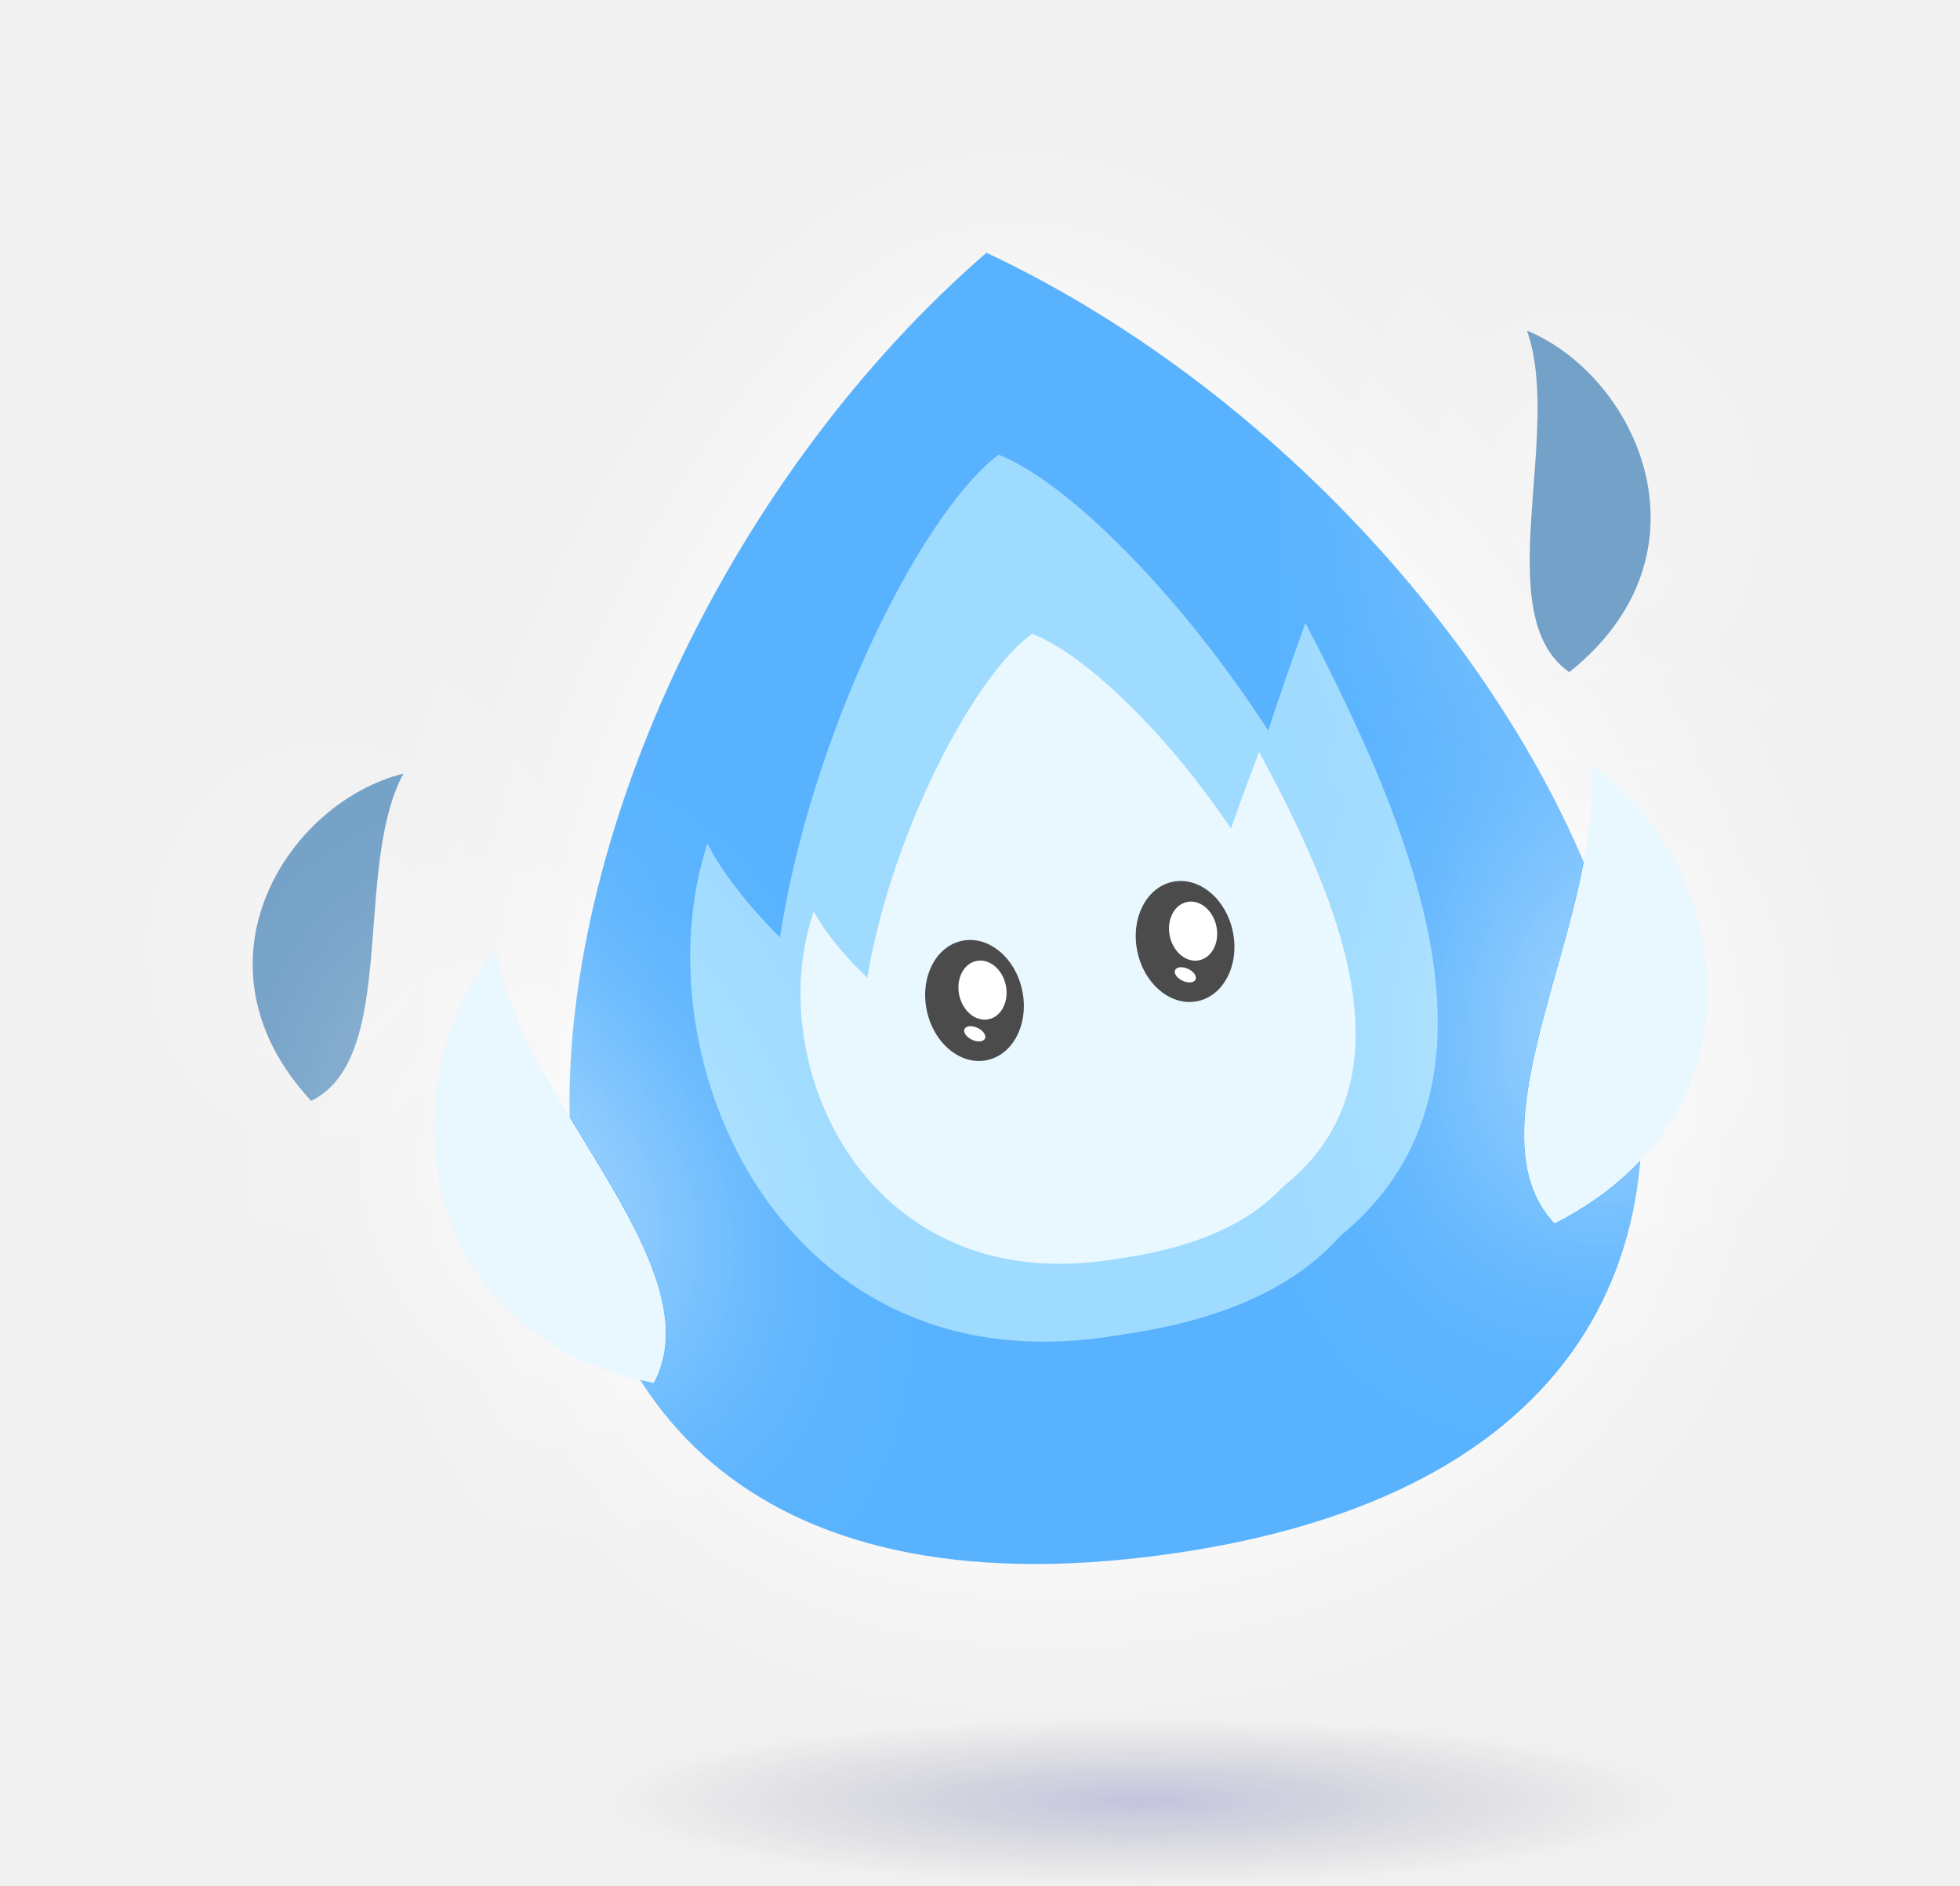
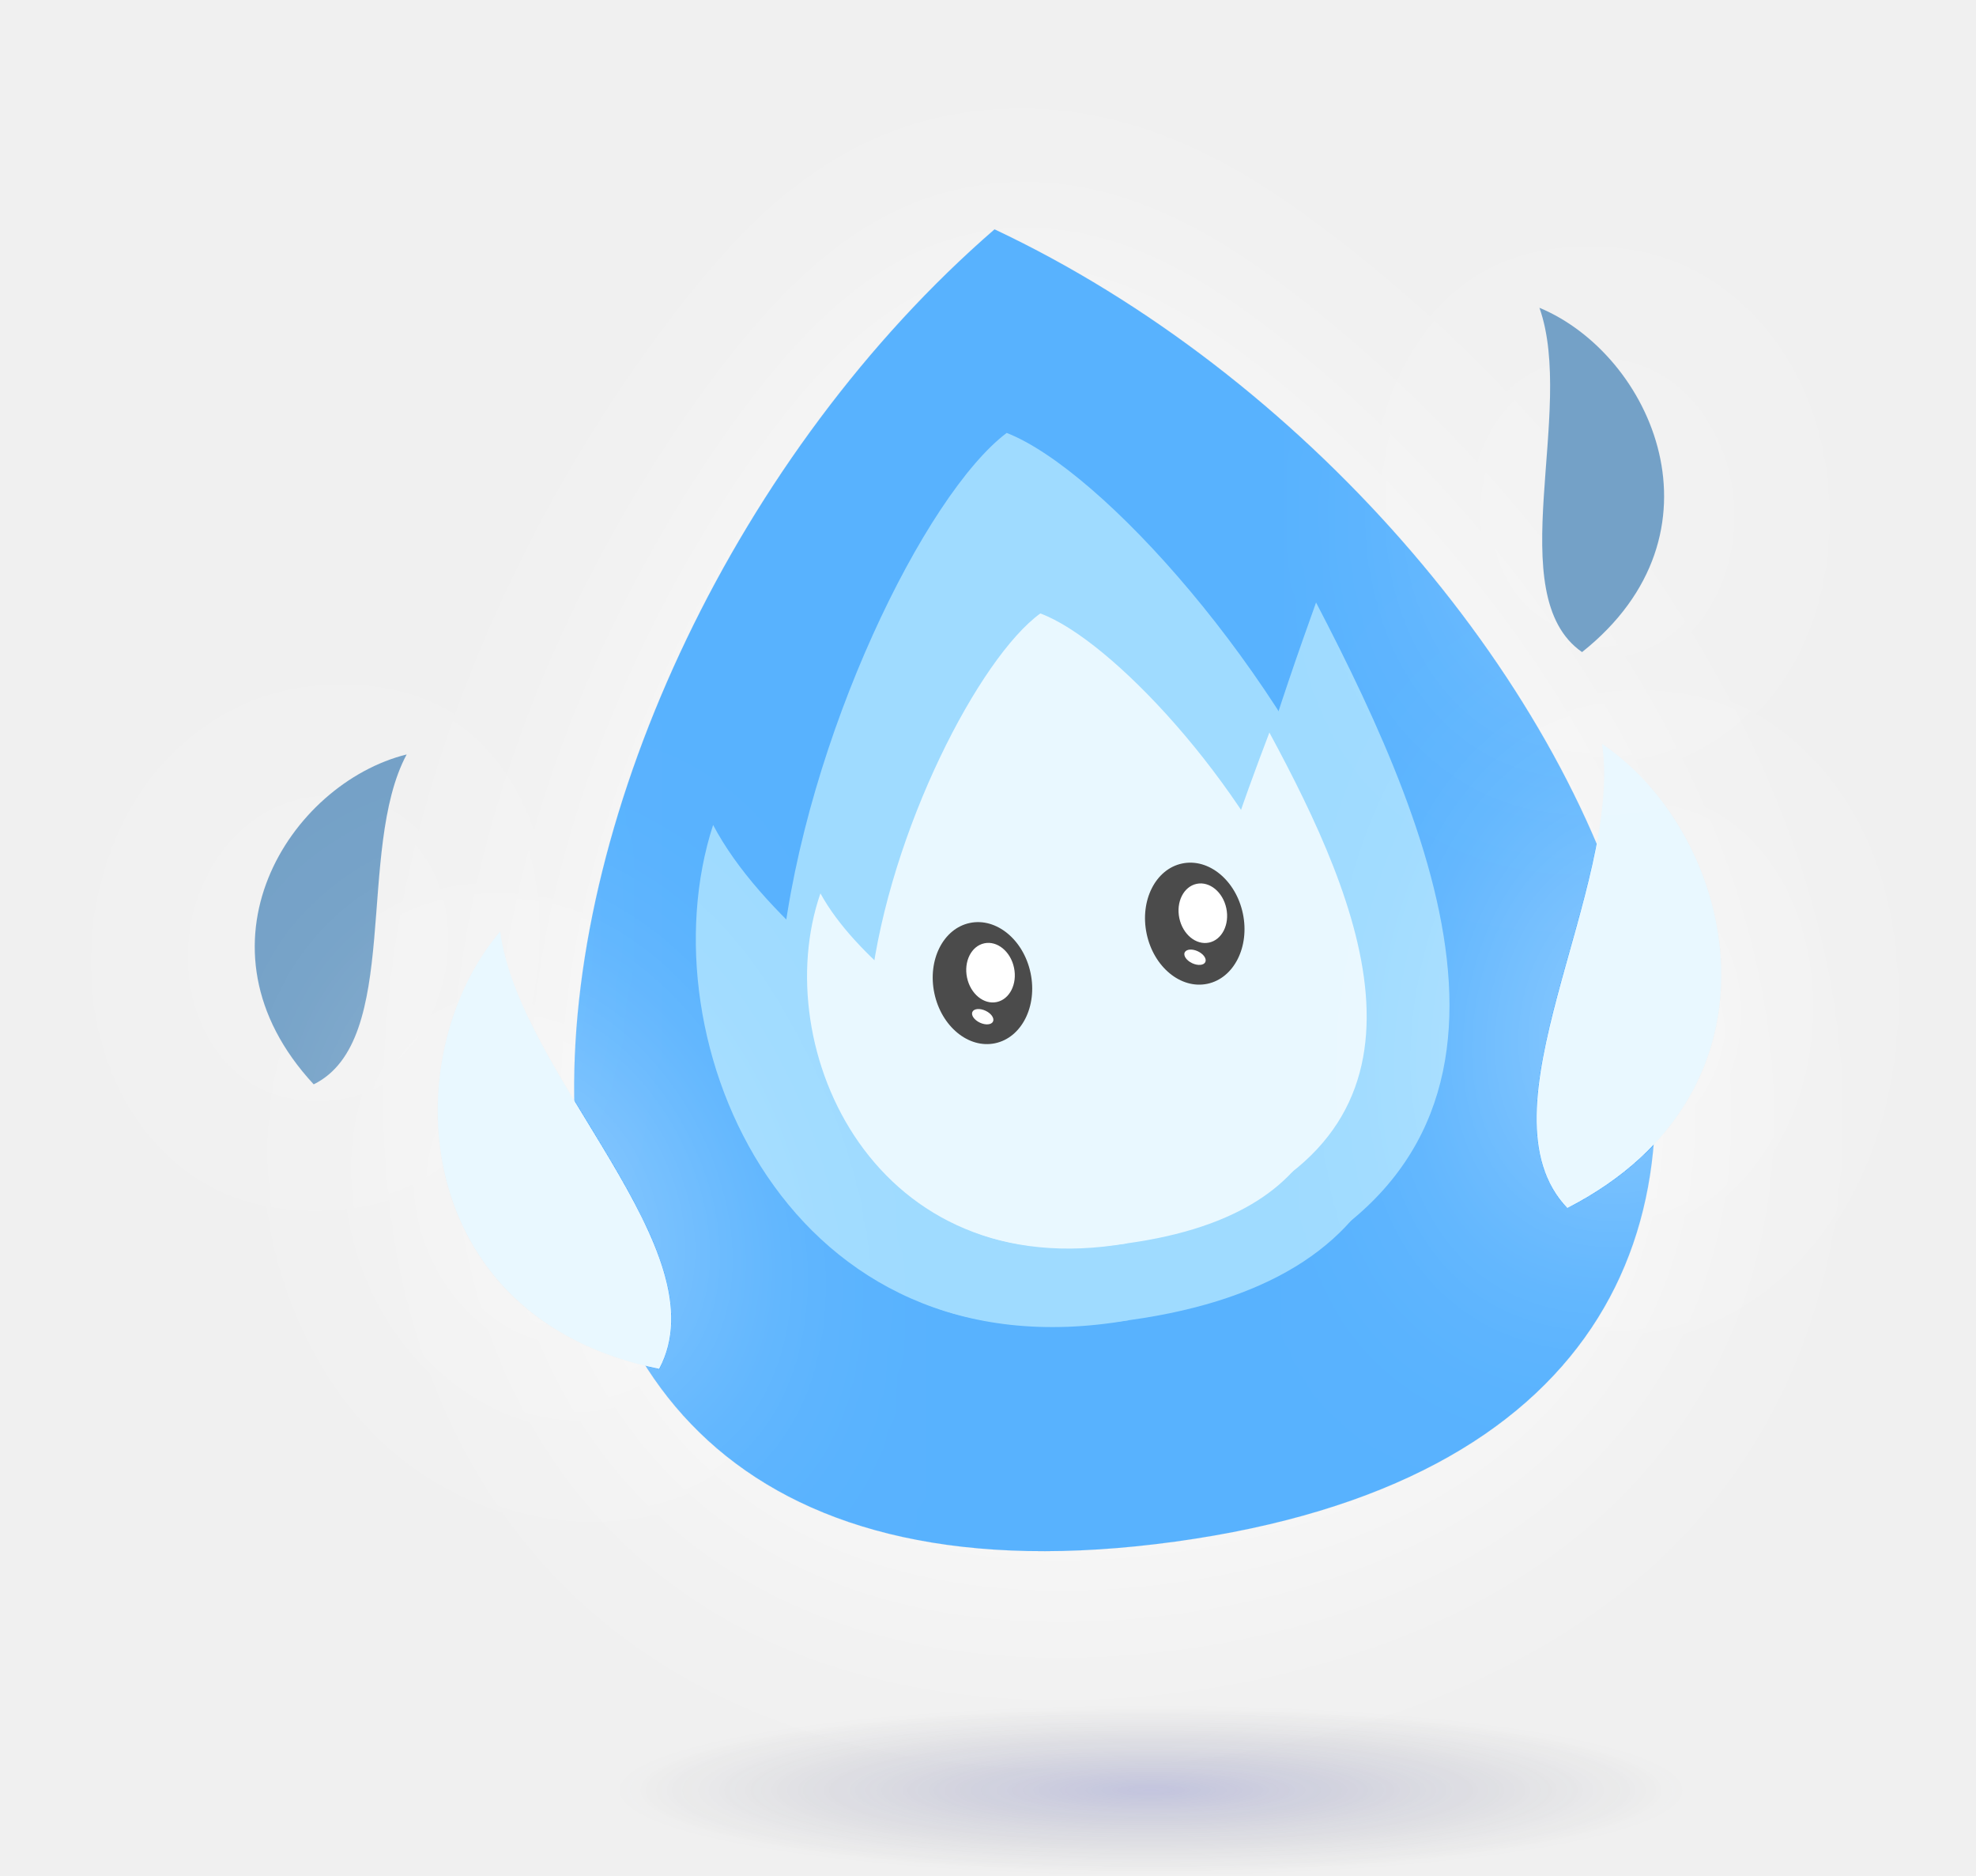
- <svg xmlns="http://www.w3.org/2000/svg" preserveAspectRatio="none" overflow="visible" style="display: block;" width="232.691" height="223.779" viewBox="0 0 232.691 223.779" fill="none">
+ <svg xmlns="http://www.w3.org/2000/svg" preserveAspectRatio="none" overflow="visible" style="display: block;" width="232.691" height="220.779" viewBox="0 0 232.691 220.779" fill="none">
  <g id="Group 44">
    <g id="Group 12">
      <g id="Group 10">
-         <g id="Flame" filter="url(#filter0_d_0_82)">
-           <path d="M117.115 30C56.599 82.456 38.539 198.263 138.407 184.5C238.275 170.737 189.563 64.131 117.115 30Z" fill="#58B2FE" />
+         <g id="Flame" filter="url(#filter0_d_0_40)">
+           <path d="M117.115 27C56.599 79.456 38.539 195.263 138.407 181.5C238.275 167.737 189.563 61.131 117.115 27Z" fill="#58B2FE" />
        </g>
        <g id="Group 11">
-           <path id="Inner Base" d="M132.944 158.433C62.297 168.169 99.368 68.439 118.547 53.969C140.926 62.712 203.591 148.697 132.944 158.433Z" fill="#9FDBFF" />
-           <path id="Inner 6" d="M146.963 153.754C184.572 138.222 169.734 102.27 154.978 73.936C146.86 96.516 133.664 136.293 146.963 153.754Z" fill="#9FDBFF" />
-           <path id="Inner 7" d="M132.945 158.433C92.972 165.42 75.657 125.705 83.975 100.13C95.33 121.551 135.328 136.42 132.945 158.433Z" fill="#9FDBFF" />
+           <path id="Inner Base" d="M132.944 155.433C62.297 165.169 99.368 65.439 118.547 50.969C140.926 59.712 203.591 145.697 132.944 155.433Z" fill="#9FDBFF" />
+           <path id="Inner 6" d="M146.963 150.754C184.572 135.222 169.734 99.27 154.978 70.936C146.86 93.516 133.664 133.293 146.963 150.754Z" fill="#9FDBFF" />
+           <path id="Inner 7" d="M132.945 155.433C92.972 162.42 75.657 122.705 83.975 97.13C95.33 118.551 135.328 133.42 132.945 155.433Z" fill="#9FDBFF" />
        </g>
-         <path id="Inner Base_2" d="M132.728 149.384C80.198 156.623 108.193 85.593 122.508 75.224C139.093 81.335 185.258 142.144 132.728 149.384Z" fill="#E9F8FF" />
-         <path id="Inner 02" d="M143.164 145.995C171.175 134.788 160.316 109.311 149.481 89.246C143.348 105.326 133.363 133.65 143.164 145.995Z" fill="#E9F8FF" />
-         <path id="Inner 01" d="M132.728 149.384C103 154.53 90.317 126.39 96.612 108.18C104.951 123.349 134.599 133.732 132.728 149.384Z" fill="#E9F8FF" />
-         <g id="Inner 5" filter="url(#filter1_d_0_82)">
-           <path d="M36.941 130.663C21.831 114.374 34.115 95.248 47.885 91.826C41.867 103.063 47.356 125.536 36.941 130.663Z" fill="#74A1C7" />
+         <path id="Inner Base_2" d="M132.728 146.384C80.198 153.623 108.193 82.593 122.508 72.224C139.093 78.335 185.258 139.144 132.728 146.384Z" fill="#E9F8FF" />
+         <path id="Inner 02" d="M143.164 142.995C171.175 131.788 160.316 106.311 149.481 86.246C143.348 102.326 133.363 130.65 143.164 142.995Z" fill="#E9F8FF" />
+         <path id="Inner 01" d="M132.728 146.384C103 151.53 90.317 123.39 96.612 105.18C104.951 120.349 134.599 130.732 132.728 146.384Z" fill="#E9F8FF" />
+         <g id="Inner 5" filter="url(#filter1_d_0_40)">
+           <path d="M36.941 127.663C21.831 111.374 34.115 92.248 47.885 88.826C41.867 100.063 47.356 122.536 36.941 127.663Z" fill="#74A1C7" />
        </g>
-         <g id="Inner 3" filter="url(#filter2_d_0_82)">
-           <path d="M77.618 164.162C48.047 158.18 46.429 127.356 58.899 112.668C61.171 129.827 85.037 150.254 77.618 164.162Z" fill="#E9F8FF" />
+         <g id="Inner 3" filter="url(#filter2_d_0_40)">
+           <path d="M77.618 161.162C48.047 155.18 46.429 124.356 58.899 109.668C61.171 126.827 85.037 147.254 77.618 161.162Z" fill="#E9F8FF" />
        </g>
-         <g id="Inner 4" filter="url(#filter3_d_0_82)">
-           <path d="M184.568 145.224C211.419 131.467 204.638 101.354 188.66 90.586C191.115 107.721 173.664 133.842 184.568 145.224Z" fill="#E9F8FF" />
+         <g id="Inner 4" filter="url(#filter3_d_0_40)">
+           <path d="M184.568 142.224C211.419 128.467 204.638 98.354 188.66 87.586C191.115 104.721 173.664 130.842 184.568 142.224Z" fill="#E9F8FF" />
        </g>
      </g>
-       <g id="Inner 7_2" filter="url(#filter4_d_0_82)">
-         <path d="M186.299 79.774C203.909 65.782 194.539 44.765 181.282 39.236C185.588 51.401 176.66 73.052 186.299 79.774Z" fill="#74A1C7" />
+       <g id="Inner 7_2" filter="url(#filter4_d_0_40)">
+         <path d="M186.299 76.774C203.909 62.782 194.539 41.765 181.282 36.236C185.588 48.401 176.66 70.052 186.299 76.774Z" fill="#74A1C7" />
      </g>
-       <ellipse id="Ellipse 17" cx="115.693" cy="118.746" rx="5.789" ry="7.236" transform="rotate(-11.8739 115.693 118.746)" fill="#4B4B4B" />
-       <ellipse id="Ellipse 20" cx="140.693" cy="111.746" rx="5.789" ry="7.236" transform="rotate(-11.8739 140.693 111.746)" fill="#4B4B4B" />
-       <ellipse id="Ellipse 18" cx="116.643" cy="117.517" rx="2.827" ry="3.534" transform="rotate(-11.8739 116.643 117.517)" fill="white" />
-       <ellipse id="Ellipse 21" cx="141.643" cy="110.517" rx="2.827" ry="3.534" transform="rotate(-11.8739 141.643 110.517)" fill="white" />
-       <ellipse id="Ellipse 19" cx="115.723" cy="122.701" rx="0.776" ry="1.34" transform="rotate(-64.9952 115.723 122.701)" fill="white" />
-       <ellipse id="Ellipse 22" cx="140.723" cy="115.701" rx="0.776" ry="1.34" transform="rotate(-64.9952 140.723 115.701)" fill="white" />
+       <ellipse id="Ellipse 17" cx="115.693" cy="115.746" rx="5.789" ry="7.236" transform="rotate(-11.8739 115.693 115.746)" fill="#4B4B4B" />
+       <ellipse id="Ellipse 20" cx="140.693" cy="108.746" rx="5.789" ry="7.236" transform="rotate(-11.8739 140.693 108.746)" fill="#4B4B4B" />
+       <ellipse id="Ellipse 18" cx="116.643" cy="114.517" rx="2.827" ry="3.534" transform="rotate(-11.8739 116.643 114.517)" fill="white" />
+       <ellipse id="Ellipse 21" cx="141.643" cy="107.517" rx="2.827" ry="3.534" transform="rotate(-11.8739 141.643 107.517)" fill="white" />
+       <ellipse id="Ellipse 19" cx="115.723" cy="119.701" rx="0.776" ry="1.34" transform="rotate(-64.9952 115.723 119.701)" fill="white" />
+       <ellipse id="Ellipse 22" cx="140.723" cy="112.701" rx="0.776" ry="1.34" transform="rotate(-64.9952 140.723 112.701)" fill="white" />
    </g>
-     <ellipse id="Ellipse 34" opacity="0.6" cx="135.539" cy="213.779" rx="63" ry="10" fill="url(#paint0_radial_0_82)" />
+     <ellipse id="Ellipse 34" opacity="0.6" cx="135.539" cy="210.779" rx="63" ry="10" fill="url(#paint0_radial_0_40)" />
  </g>
  <defs>
-     <filter id="filter0_d_0_82" x="37.611" y="9.53674e-07" width="187.317" height="215.627" filterUnits="userSpaceOnUse" color-interpolation-filters="sRGB">
+     <filter id="filter0_d_0_40" x="37.611" y="0" width="187.317" height="215.627" filterUnits="userSpaceOnUse" color-interpolation-filters="sRGB">
      <feFlood flood-opacity="0" result="BackgroundImageFix" />
      <feColorMatrix in="SourceAlpha" type="matrix" values="0 0 0 0 0 0 0 0 0 0 0 0 0 0 0 0 0 0 127 0" result="hardAlpha" />
-       <feOffset />
+       <feOffset dy="3" />
      <feGaussianBlur stdDeviation="15" />
      <feComposite in2="hardAlpha" operator="out" />
-       <feColorMatrix type="matrix" values="0 0 0 0 1 0 0 0 0 1 0 0 0 0 1 0 0 0 1 0" />
-       <feBlend mode="normal" in2="BackgroundImageFix" result="effect1_dropShadow_0_82" />
-       <feBlend mode="normal" in="SourceGraphic" in2="effect1_dropShadow_0_82" result="shape" />
+       <feColorMatrix type="matrix" values="0 0 0 0 1 0 0 0 0 1 0 0 0 0 1 0 0 0 0.7 0" />
+       <feBlend mode="normal" in2="BackgroundImageFix" result="effect1_dropShadow_0_40" />
+       <feBlend mode="normal" in="SourceGraphic" in2="effect1_dropShadow_0_40" result="shape" />
    </filter>
-     <filter id="filter1_d_0_82" x="0" y="61.826" width="77.885" height="98.837" filterUnits="userSpaceOnUse" color-interpolation-filters="sRGB">
+     <filter id="filter1_d_0_40" x="0" y="61.826" width="77.885" height="98.837" filterUnits="userSpaceOnUse" color-interpolation-filters="sRGB">
      <feFlood flood-opacity="0" result="BackgroundImageFix" />
      <feColorMatrix in="SourceAlpha" type="matrix" values="0 0 0 0 0 0 0 0 0 0 0 0 0 0 0 0 0 0 127 0" result="hardAlpha" />
-       <feOffset />
+       <feOffset dy="3" />
      <feGaussianBlur stdDeviation="15" />
      <feComposite in2="hardAlpha" operator="out" />
-       <feColorMatrix type="matrix" values="0 0 0 0 1 0 0 0 0 1 0 0 0 0 1 0 0 0 1 0" />
-       <feBlend mode="normal" in2="BackgroundImageFix" result="effect1_dropShadow_0_82" />
-       <feBlend mode="normal" in="SourceGraphic" in2="effect1_dropShadow_0_82" result="shape" />
+       <feColorMatrix type="matrix" values="0 0 0 0 1 0 0 0 0 1 0 0 0 0 1 0 0 0 0.7 0" />
+       <feBlend mode="normal" in2="BackgroundImageFix" result="effect1_dropShadow_0_40" />
+       <feBlend mode="normal" in="SourceGraphic" in2="effect1_dropShadow_0_40" result="shape" />
    </filter>
-     <filter id="filter2_d_0_82" x="21.545" y="82.668" width="87.498" height="111.494" filterUnits="userSpaceOnUse" color-interpolation-filters="sRGB">
+     <filter id="filter2_d_0_40" x="21.545" y="82.668" width="87.498" height="111.494" filterUnits="userSpaceOnUse" color-interpolation-filters="sRGB">
      <feFlood flood-opacity="0" result="BackgroundImageFix" />
      <feColorMatrix in="SourceAlpha" type="matrix" values="0 0 0 0 0 0 0 0 0 0 0 0 0 0 0 0 0 0 127 0" result="hardAlpha" />
-       <feOffset />
+       <feOffset dy="3" />
      <feGaussianBlur stdDeviation="15" />
      <feComposite in2="hardAlpha" operator="out" />
-       <feColorMatrix type="matrix" values="0 0 0 0 1 0 0 0 0 1 0 0 0 0 1 0 0 0 1 0" />
-       <feBlend mode="normal" in2="BackgroundImageFix" result="effect1_dropShadow_0_82" />
-       <feBlend mode="normal" in="SourceGraphic" in2="effect1_dropShadow_0_82" result="shape" />
+       <feColorMatrix type="matrix" values="0 0 0 0 1 0 0 0 0 1 0 0 0 0 1 0 0 0 0.7 0" />
+       <feBlend mode="normal" in2="BackgroundImageFix" result="effect1_dropShadow_0_40" />
+       <feBlend mode="normal" in="SourceGraphic" in2="effect1_dropShadow_0_40" result="shape" />
    </filter>
-     <filter id="filter3_d_0_82" x="150.949" y="60.586" width="81.741" height="114.638" filterUnits="userSpaceOnUse" color-interpolation-filters="sRGB">
+     <filter id="filter3_d_0_40" x="150.949" y="60.586" width="81.741" height="114.638" filterUnits="userSpaceOnUse" color-interpolation-filters="sRGB">
      <feFlood flood-opacity="0" result="BackgroundImageFix" />
      <feColorMatrix in="SourceAlpha" type="matrix" values="0 0 0 0 0 0 0 0 0 0 0 0 0 0 0 0 0 0 127 0" result="hardAlpha" />
-       <feOffset />
+       <feOffset dy="3" />
      <feGaussianBlur stdDeviation="15" />
      <feComposite in2="hardAlpha" operator="out" />
-       <feColorMatrix type="matrix" values="0 0 0 0 1 0 0 0 0 1 0 0 0 0 1 0 0 0 1 0" />
-       <feBlend mode="normal" in2="BackgroundImageFix" result="effect1_dropShadow_0_82" />
-       <feBlend mode="normal" in="SourceGraphic" in2="effect1_dropShadow_0_82" result="shape" />
+       <feColorMatrix type="matrix" values="0 0 0 0 1 0 0 0 0 1 0 0 0 0 1 0 0 0 0.7 0" />
+       <feBlend mode="normal" in2="BackgroundImageFix" result="effect1_dropShadow_0_40" />
+       <feBlend mode="normal" in="SourceGraphic" in2="effect1_dropShadow_0_40" result="shape" />
    </filter>
-     <filter id="filter4_d_0_82" x="151.282" y="9.236" width="74.68" height="100.538" filterUnits="userSpaceOnUse" color-interpolation-filters="sRGB">
+     <filter id="filter4_d_0_40" x="151.282" y="9.236" width="74.68" height="100.538" filterUnits="userSpaceOnUse" color-interpolation-filters="sRGB">
      <feFlood flood-opacity="0" result="BackgroundImageFix" />
      <feColorMatrix in="SourceAlpha" type="matrix" values="0 0 0 0 0 0 0 0 0 0 0 0 0 0 0 0 0 0 127 0" result="hardAlpha" />
-       <feOffset />
+       <feOffset dy="3" />
      <feGaussianBlur stdDeviation="15" />
      <feComposite in2="hardAlpha" operator="out" />
-       <feColorMatrix type="matrix" values="0 0 0 0 1 0 0 0 0 1 0 0 0 0 1 0 0 0 1 0" />
-       <feBlend mode="normal" in2="BackgroundImageFix" result="effect1_dropShadow_0_82" />
-       <feBlend mode="normal" in="SourceGraphic" in2="effect1_dropShadow_0_82" result="shape" />
+       <feColorMatrix type="matrix" values="0 0 0 0 1 0 0 0 0 1 0 0 0 0 1 0 0 0 0.7 0" />
+       <feBlend mode="normal" in2="BackgroundImageFix" result="effect1_dropShadow_0_40" />
+       <feBlend mode="normal" in="SourceGraphic" in2="effect1_dropShadow_0_40" result="shape" />
    </filter>
-     <radialGradient id="paint0_radial_0_82" cx="0" cy="0" r="1" gradientUnits="userSpaceOnUse" gradientTransform="translate(135.539 213.779) scale(63 10)">
+     <radialGradient id="paint0_radial_0_40" cx="0" cy="0" r="1" gradientUnits="userSpaceOnUse" gradientTransform="translate(135.539 210.779) scale(63 10)">
      <stop stop-color="#353BA7" stop-opacity="0.4" />
      <stop offset="1" stop-color="#323443" stop-opacity="0" />
    </radialGradient>
  </defs>
</svg>
